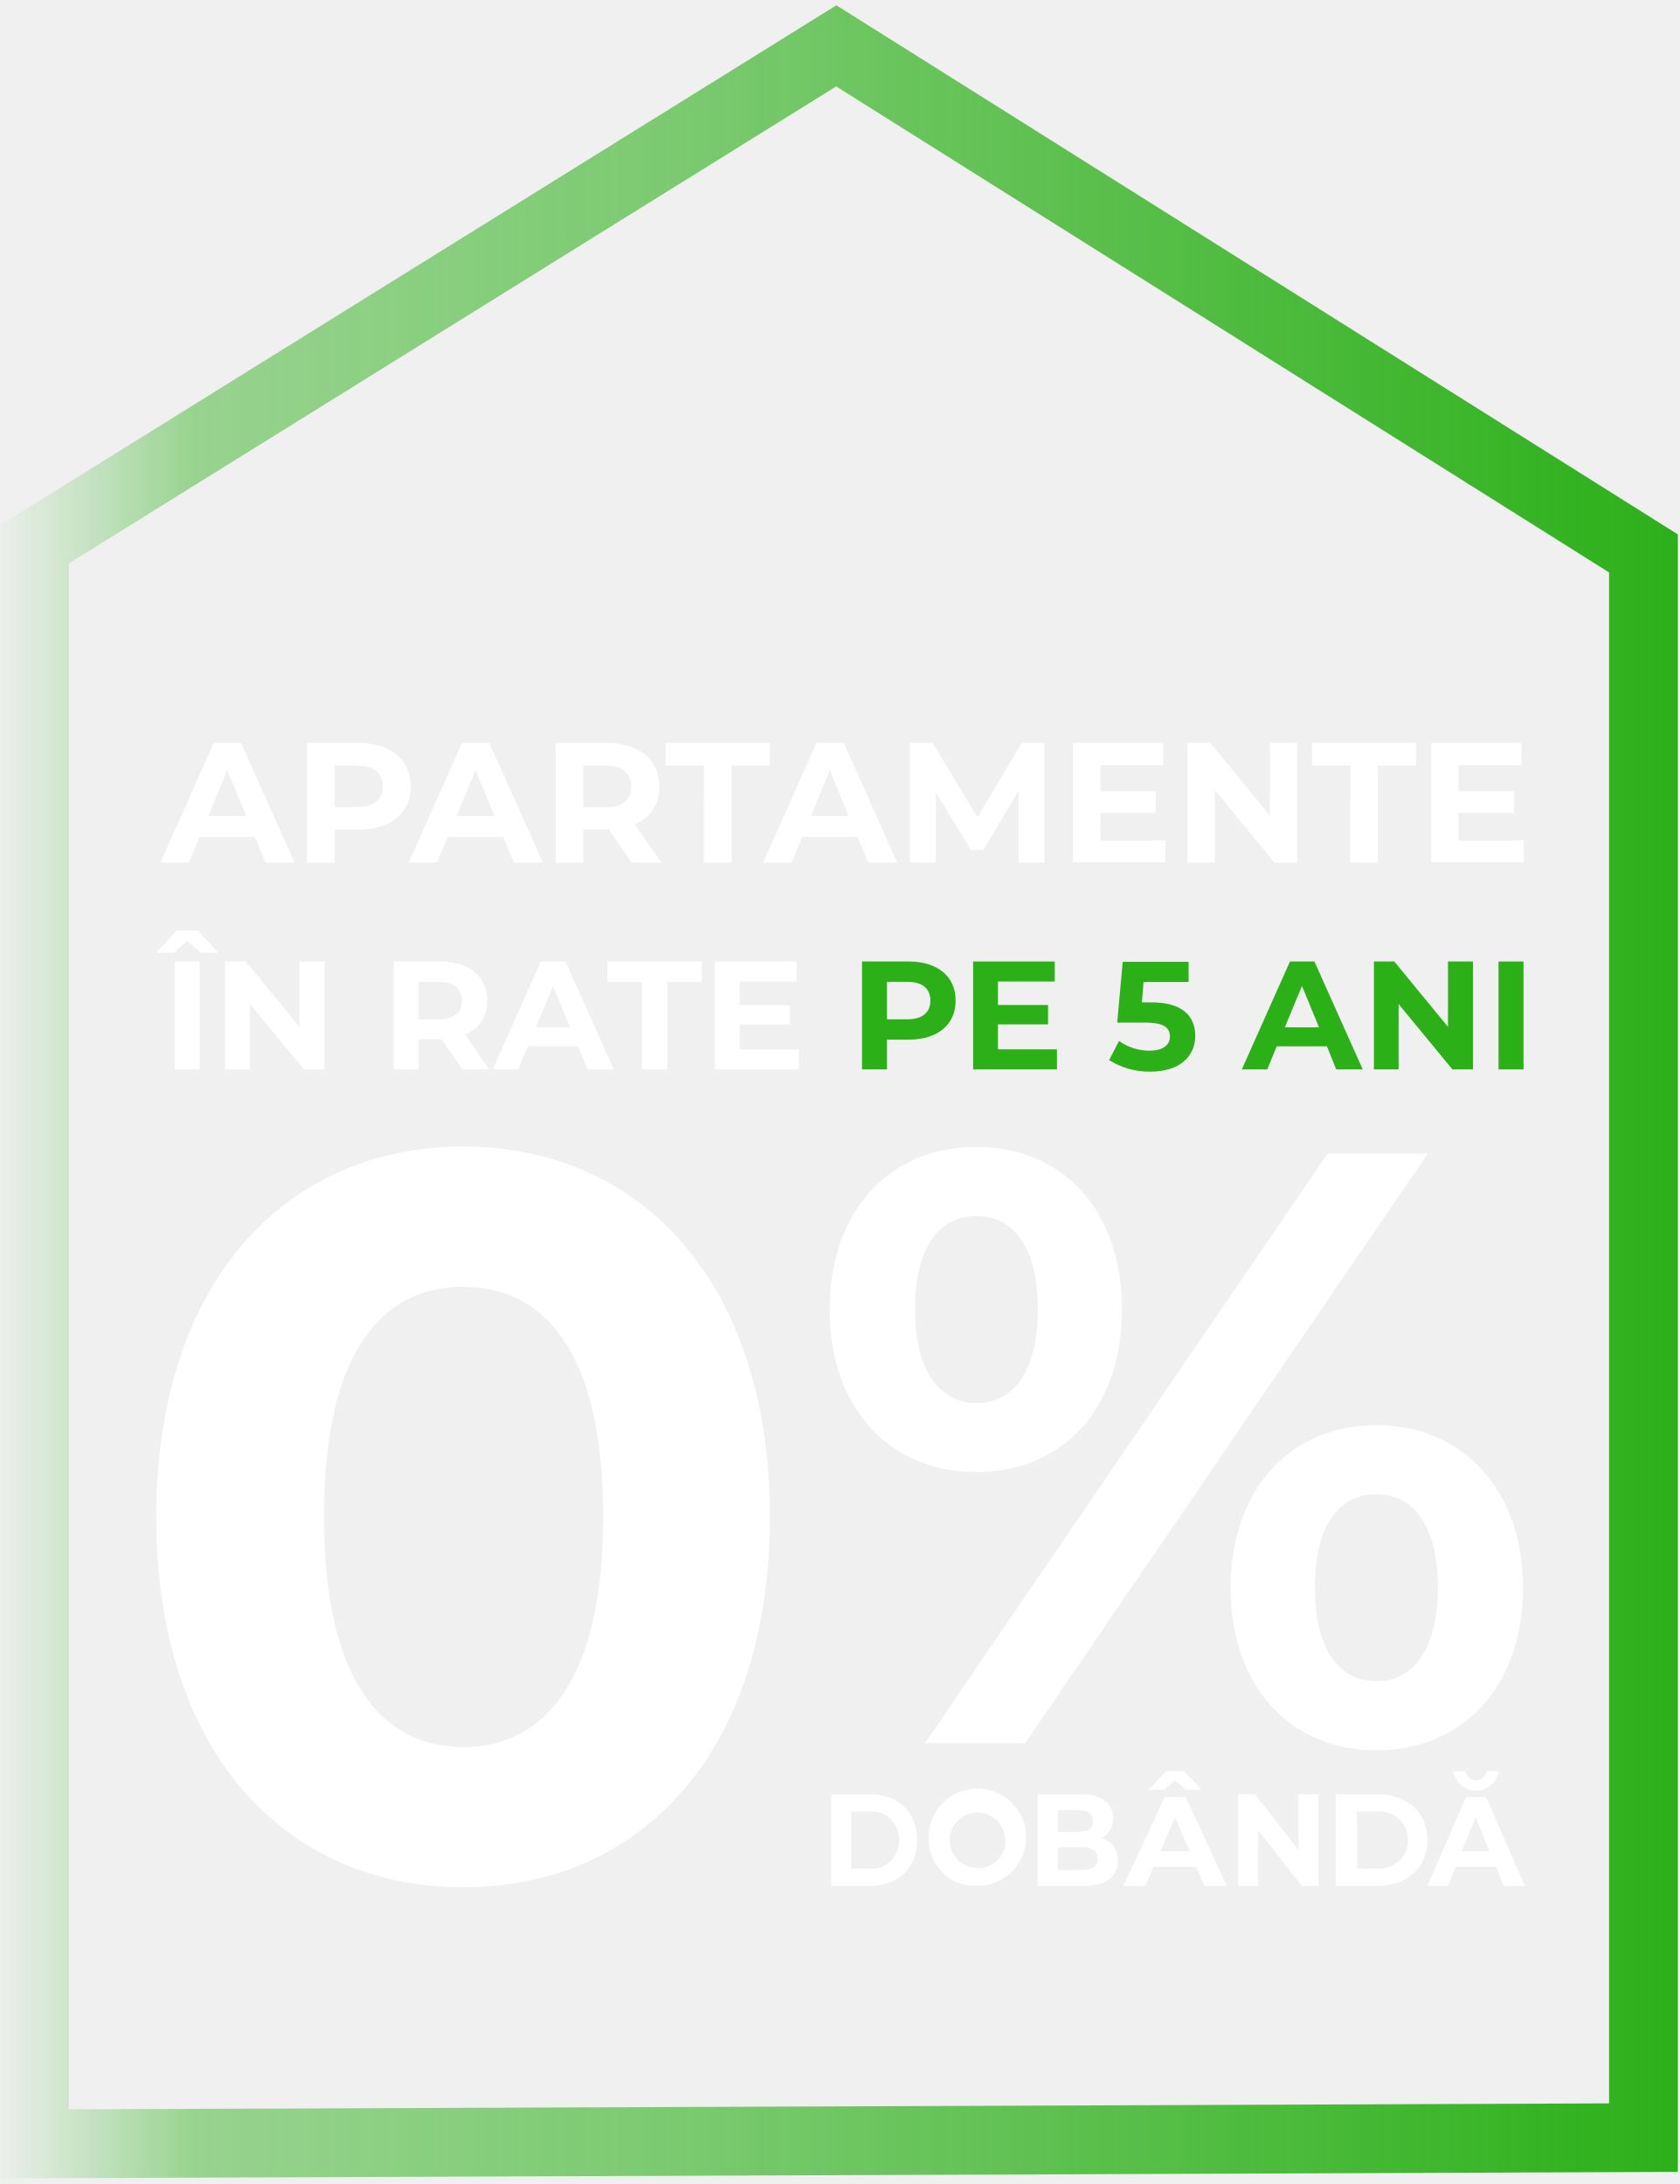
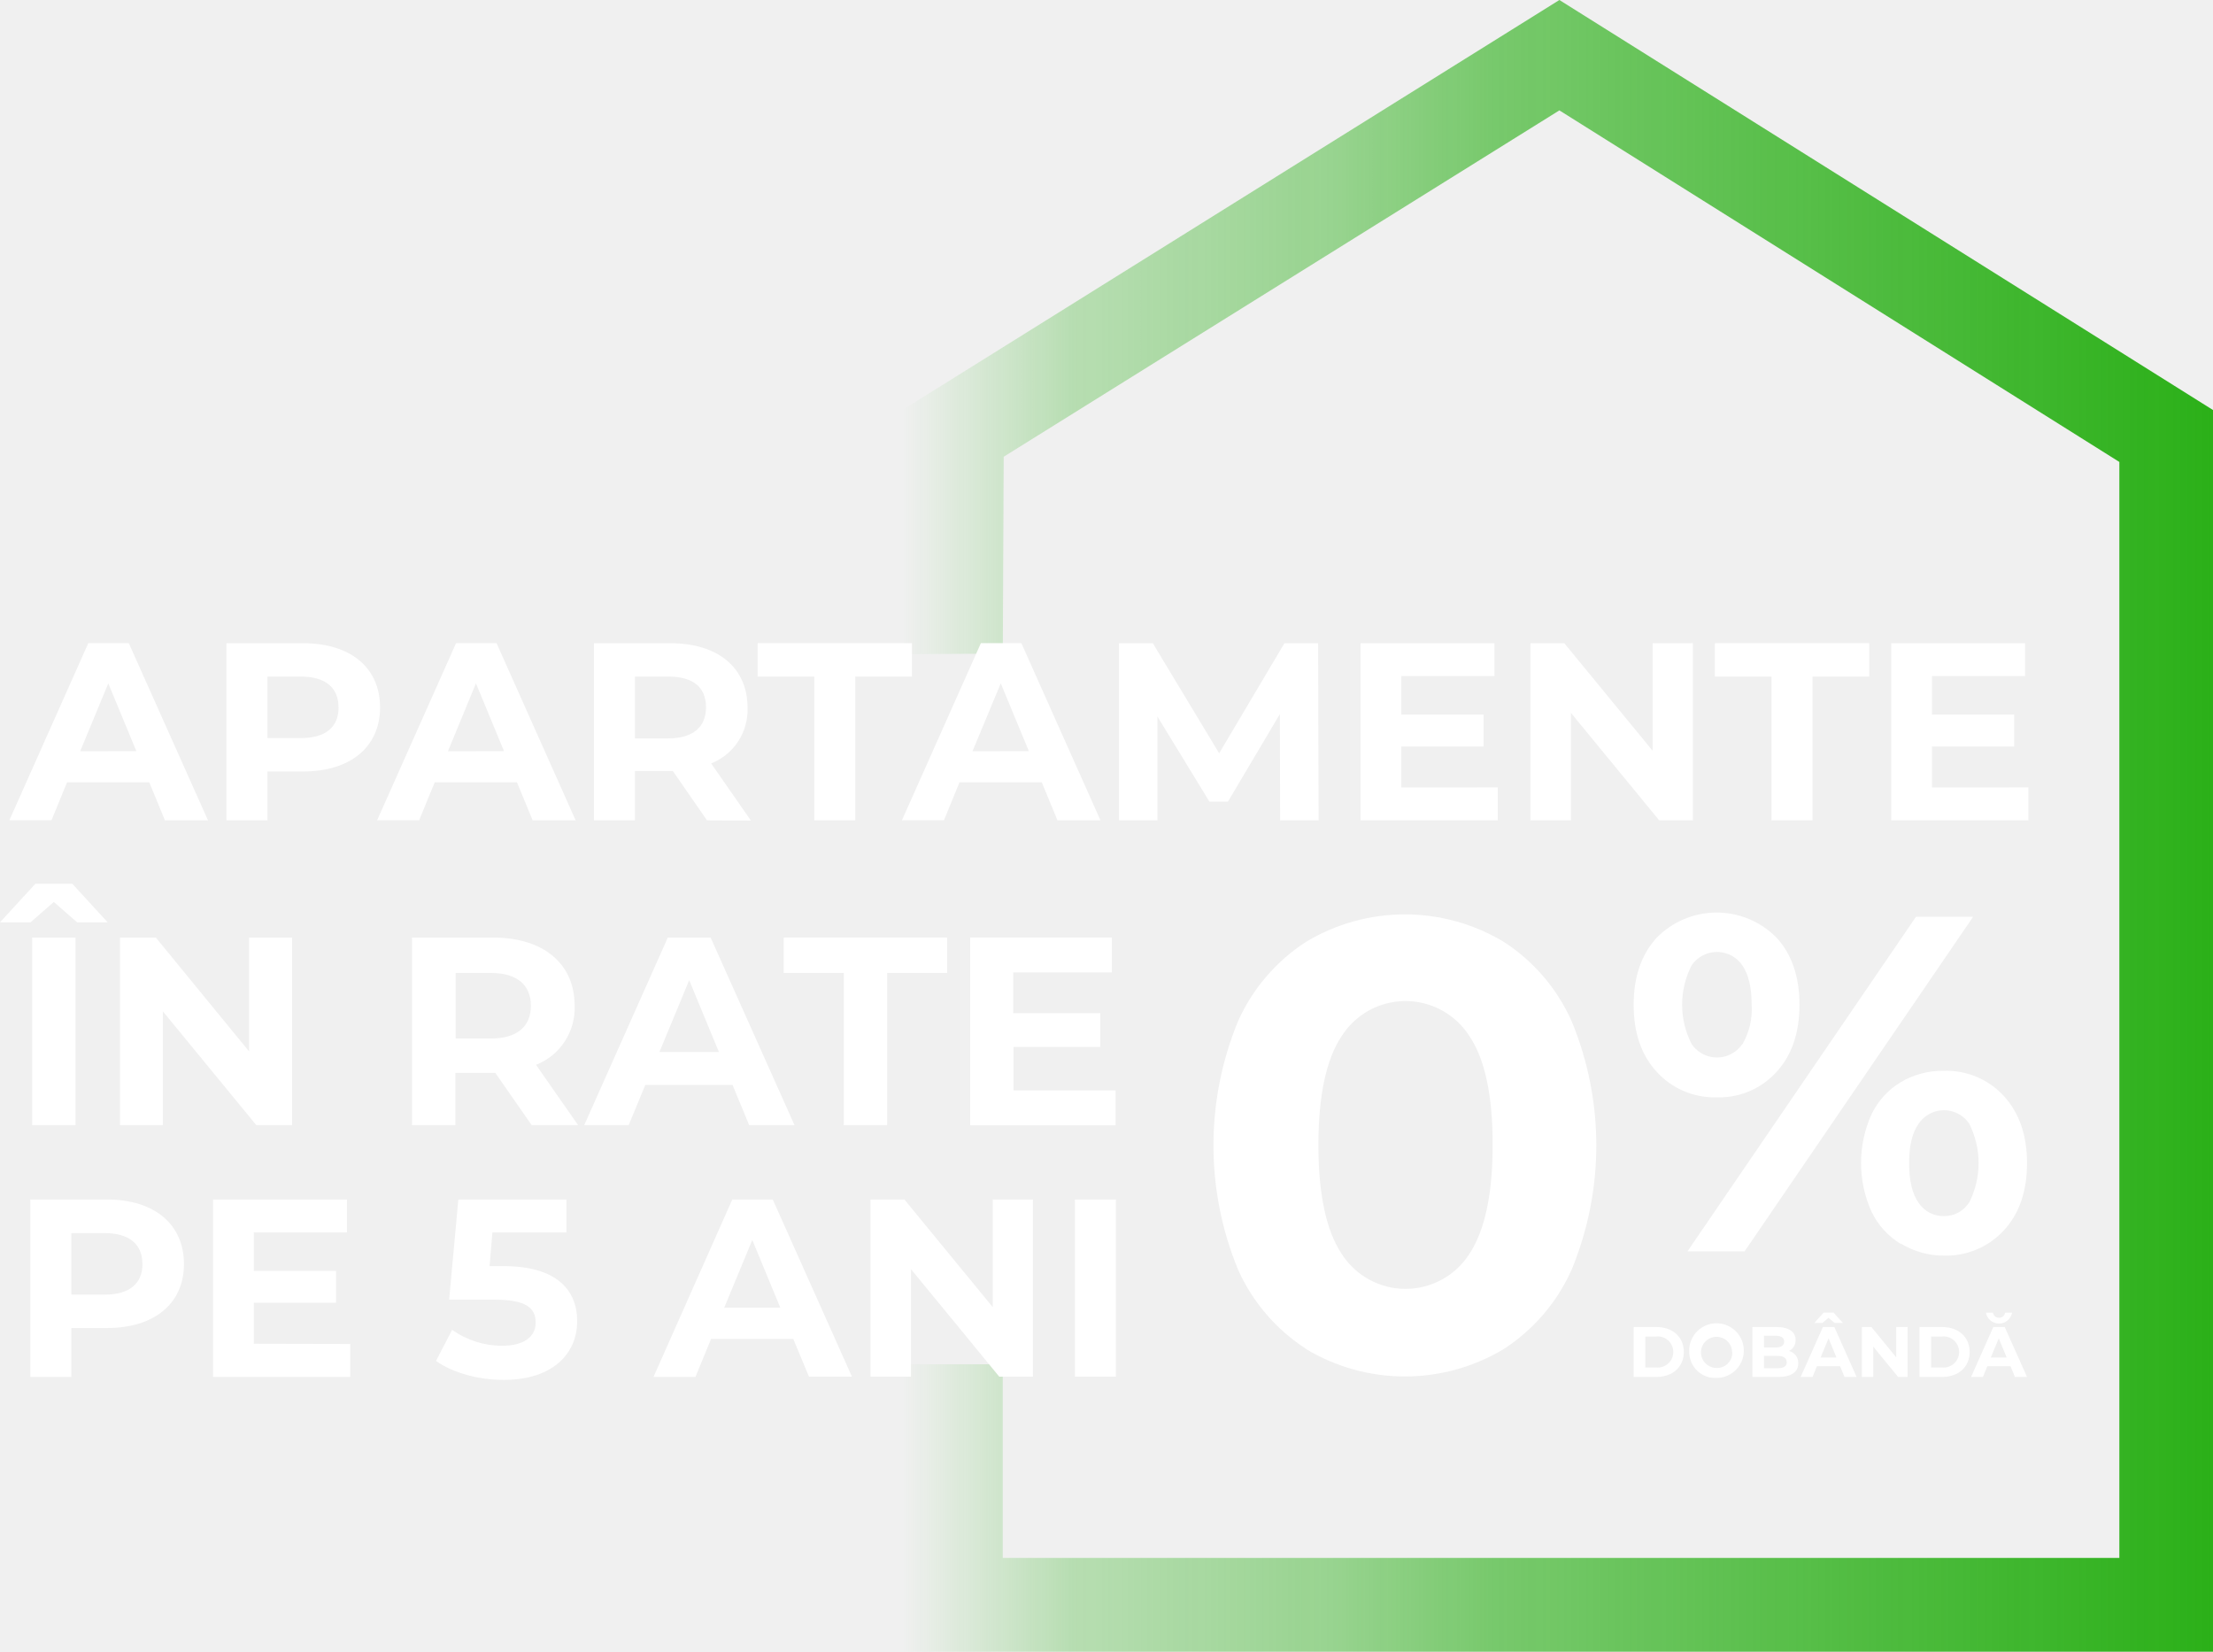
- <svg xmlns="http://www.w3.org/2000/svg" width="293" height="381" viewBox="0 0 293 381" fill="none">
-   <path d="M145 313H151.77C156.646 313 160 316.147 160 320.992C160 325.837 156.646 329 151.77 329H145V313ZM151.599 325.953C152.256 326.045 152.924 325.985 153.558 325.778C154.191 325.571 154.776 325.221 155.274 324.752C155.772 324.284 156.17 323.707 156.444 323.059C156.717 322.412 156.858 321.71 156.858 321C156.858 320.29 156.717 319.588 156.444 318.941C156.17 318.293 155.772 317.716 155.274 317.248C154.776 316.779 154.191 316.429 153.558 316.222C152.924 316.015 152.256 315.955 151.599 316.047H148.494V325.953H151.599Z" fill="white" />
-   <path d="M162.01 320.914C161.926 319.219 162.353 317.537 163.234 316.086C164.116 314.635 165.412 313.481 166.956 312.774C168.5 312.066 170.22 311.837 171.896 312.115C173.572 312.394 175.125 313.168 176.356 314.338C177.587 315.507 178.44 317.019 178.803 318.677C179.167 320.335 179.025 322.064 178.395 323.641C177.766 325.218 176.679 326.57 175.273 327.523C173.868 328.476 172.209 328.987 170.51 328.989C169.415 329.046 168.318 328.879 167.289 328.499C166.26 328.119 165.319 327.533 164.524 326.778C163.728 326.022 163.095 325.113 162.663 324.105C162.231 323.097 162.009 322.011 162.01 320.914ZM175.358 320.914C175.333 319.962 175.027 319.038 174.479 318.259C173.931 317.479 173.166 316.879 172.278 316.532C171.39 316.185 170.42 316.107 169.488 316.308C168.556 316.509 167.704 316.981 167.039 317.663C166.374 318.346 165.925 319.209 165.748 320.145C165.572 321.081 165.675 322.048 166.045 322.926C166.416 323.804 167.037 324.553 167.831 325.08C168.625 325.607 169.557 325.888 170.51 325.888C171.167 325.912 171.82 325.798 172.43 325.556C173.04 325.313 173.593 324.946 174.054 324.478C174.514 324.01 174.872 323.452 175.105 322.838C175.338 322.225 175.441 321.57 175.407 320.914H175.358Z" fill="white" />
-   <path d="M194.998 324.621C194.998 327.385 192.908 329 188.918 329H181V313H188.427C192.243 313 194.191 314.665 194.191 317.162C194.207 317.89 194.025 318.608 193.666 319.23C193.307 319.853 192.785 320.354 192.164 320.675C192.993 320.895 193.726 321.406 194.242 322.124C194.757 322.841 195.024 323.722 194.998 324.621ZM184.547 315.797V319.56H188.047C189.757 319.56 190.691 318.911 190.691 317.662C190.691 316.413 189.757 315.797 188.047 315.797H184.547ZM191.451 324.238C191.451 322.89 190.485 322.257 188.648 322.257H184.547V326.203H188.664C190.533 326.203 191.499 325.604 191.499 324.238H191.451Z" fill="white" />
-   <path d="M208.685 325.675H201.231L199.811 329H196L203.153 313.487H206.83L214 329H210.106L208.685 325.675ZM203.003 312.228H200.379L203.404 309H206.579L209.604 312.228H206.93L204.941 310.614L203.003 312.228ZM207.515 322.947L204.975 317.006L202.418 322.947H207.515Z" fill="white" />
-   <path d="M230 313V329H227.092L219.48 319.277V329H216V313H218.924L226.504 322.707V313H230Z" fill="white" />
-   <path d="M233 313H240.222C245.439 313 249 316.147 249 320.992C249 325.837 245.439 329 240.222 329H233V313ZM240.039 325.953C240.74 326.045 241.452 325.985 242.128 325.778C242.804 325.571 243.428 325.221 243.959 324.752C244.49 324.284 244.915 323.707 245.206 323.059C245.498 322.412 245.648 321.71 245.648 321C245.648 320.29 245.498 319.588 245.206 318.941C244.915 318.293 244.49 317.716 243.959 317.248C243.428 316.779 242.804 316.429 242.128 316.222C241.452 316.015 240.74 315.955 240.039 316.047H236.727V325.953H240.039Z" fill="white" />
-   <path d="M260.98 325.669H253.941L252.599 329H249L255.756 313.462H259.228L266 329H262.322L260.98 325.669ZM253.499 309H255.63C255.71 309.446 255.94 309.849 256.281 310.139C256.621 310.429 257.049 310.587 257.492 310.587C257.935 310.587 258.363 310.429 258.704 310.139C259.044 309.849 259.274 309.446 259.355 309H261.47C261.294 309.951 260.799 310.809 260.072 311.426C259.344 312.043 258.429 312.381 257.484 312.381C256.539 312.381 255.624 312.043 254.897 311.426C254.169 310.809 253.675 309.951 253.499 309ZM259.812 322.937L257.413 316.987L254.998 322.937H259.812Z" fill="white" />
-   <path d="M6 144.927V94.961L145.884 8L286.692 96.546V372.91L6 374V144.927Z" stroke="url(#paint0_linear_806_111)" stroke-width="12" stroke-miterlimit="10" />
-   <path d="M44.466 146.008H34.788L32.938 150.48H27.985L37.283 129.615H42.059L51.383 150.48H46.316L44.466 146.008ZM42.946 142.347L39.64 134.366L36.333 142.347H42.946Z" fill="white" />
-   <path d="M71.652 137.191C71.652 141.84 68.168 144.728 62.594 144.728H58.389V150.48H53.562V129.615H62.594C68.168 129.615 71.652 132.567 71.652 137.191ZM66.762 137.191C66.762 134.898 65.267 133.555 62.328 133.555H58.389V140.801H62.328C65.267 140.801 66.762 139.458 66.762 137.191Z" fill="white" />
-   <path d="M87.779 146.008H78.088L76.238 150.48H71.297L80.596 129.615H85.359L94.696 150.48H89.628L87.779 146.008ZM86.259 142.347L82.952 134.366L79.646 142.347H86.259Z" fill="white" />
-   <path d="M110.214 150.48L106.186 144.678H101.752V150.48H96.913V129.615H105.945C111.519 129.615 115.016 132.516 115.016 137.216C115.072 138.624 114.688 140.014 113.919 141.195C113.15 142.375 112.032 143.287 110.721 143.803L115.396 150.505L110.214 150.48ZM105.679 133.555H101.752V140.826H105.679C108.631 140.826 110.126 139.458 110.126 137.191C110.126 134.923 108.58 133.555 105.628 133.555H105.679Z" fill="white" />
-   <path d="M122.794 133.555H116.118V129.615H134.284V133.555H127.608V150.48H122.781L122.794 133.555Z" fill="white" />
-   <path d="M149.587 146.008H139.909L138.085 150.48H133.131L142.43 129.615H147.206L156.529 150.48H151.462L149.587 146.008ZM148.067 142.347L144.761 134.366L141.454 142.347H148.067Z" fill="white" />
-   <path d="M177.673 150.48V137.963L171.541 148.275H169.362L163.256 138.229V150.48H158.721V129.615H162.711L170.528 142.587L178.217 129.615H182.183V150.48H177.673Z" fill="white" />
-   <path d="M203.301 146.616V150.416H187.149V129.615H202.908V133.491H191.95V138.027H201.628V141.827H191.95V146.666L203.301 146.616Z" fill="white" />
-   <path d="M226.281 129.615V150.48H222.315L211.915 137.811V150.48H207.152V129.615H211.142L221.517 142.283V129.615H226.281Z" fill="white" />
-   <path d="M235.554 133.555H228.878V129.615H247.031V133.555H240.355V150.48H235.529L235.554 133.555Z" fill="white" />
-   <path d="M265.806 146.616V150.416H249.654V129.615H265.413V133.491H254.442V138.027H264.133V141.827H254.442V146.666L265.806 146.616Z" fill="white" />
-   <path d="M38.081 166.201H35.003L32.672 164.149L30.328 166.201H27.263L30.81 162.324H34.522L38.081 166.201ZM30.48 167.734H34.838V186.559H30.493L30.48 167.734Z" fill="white" />
-   <path d="M56.59 167.734V186.559H53.005L43.617 175.157V186.559H39.272V167.734H42.883L52.245 179.135V167.734H56.59Z" fill="white" />
-   <path d="M80.659 186.559L77.023 181.314H73.02V186.559H68.662V167.734H76.808C81.876 167.734 84.992 170.343 84.992 174.562C85.043 175.832 84.697 177.087 84.002 178.152C83.308 179.216 82.299 180.038 81.115 180.503L85.334 186.559H80.659ZM76.567 171.281H73.02V177.843H76.567C79.228 177.843 80.571 176.576 80.571 174.562C80.571 172.548 79.228 171.281 76.567 171.281Z" fill="white" />
-   <path d="M100.827 182.53H92.086L90.414 186.559H85.955L94.341 167.734H98.648L107.073 186.559H102.499L100.827 182.53ZM99.459 179.224L96.469 172.003L93.48 179.224H99.459Z" fill="white" />
-   <path d="M111.988 171.281H105.958V167.734H122.426V171.281H116.396V186.559H111.988V171.281Z" fill="white" />
-   <path d="M139.351 183.062V186.559H124.707V167.734H138.946V171.23H129.039V175.322H137.793V178.704H129.039V183.062H139.351Z" fill="white" />
-   <path d="M166.702 174.562C166.702 178.755 163.56 181.365 158.531 181.365H154.73V186.559H150.373V167.734H158.531C163.56 167.734 166.702 170.343 166.702 174.562ZM162.293 174.562C162.293 172.484 160.951 171.281 158.278 171.281H154.73V177.818H158.278C160.951 177.818 162.293 176.601 162.293 174.562Z" fill="#2BB018" />
-   <path d="M184.374 183.062V186.559H169.755V167.734H183.994V171.23H174.087V175.322H182.829V178.704H174.087V183.062H184.374Z" fill="#2BB018" />
-   <path d="M208.507 180.706C208.507 184.038 206.049 186.951 200.678 186.951C198.135 186.991 195.636 186.291 193.483 184.937L195.205 181.593C196.767 182.711 198.643 183.305 200.564 183.29C202.743 183.29 204.086 182.378 204.086 180.845C204.086 179.312 203.123 178.388 199.703 178.388H194.889L195.852 167.797H207.342V171.293H199.487L199.196 174.866H200.729C206.29 174.803 208.507 177.311 208.507 180.706Z" fill="#2BB018" />
-   <path d="M231.474 182.53H222.721L221.061 186.559H216.627L225.026 167.734H229.296L237.72 186.559H233.096L231.474 182.53ZM230.094 179.224L227.117 172.003L224.127 179.224H230.094Z" fill="#2BB018" />
-   <path d="M256.95 167.734V186.559H253.365L243.978 175.157V186.559H239.671V167.734H243.231L252.593 179.135V167.734H256.95Z" fill="#2BB018" />
-   <path d="M261.41 167.734H265.767V186.559H261.41V167.734Z" fill="#2BB018" />
-   <path d="M27.263 264.62C27.263 223.411 50.066 200.012 80.786 200.012C111.506 200.012 134.297 223.385 134.297 264.62C134.297 305.855 111.646 329.228 80.786 329.228C49.926 329.228 27.263 305.83 27.263 264.62ZM105.223 264.62C105.223 236.256 95.228 224.487 80.786 224.487C66.344 224.487 56.514 236.256 56.514 264.62C56.514 292.984 66.509 304.766 80.786 304.766C95.063 304.766 105.223 292.984 105.223 264.62Z" fill="white" />
-   <path d="M144.723 228.44C144.723 211.097 155.313 200.076 170.3 200.076C185.286 200.076 195.712 210.958 195.712 228.44C195.712 245.922 185.286 256.804 170.3 256.804C155.313 256.804 144.723 245.783 144.723 228.44ZM181.03 228.44C181.03 217.418 176.76 212.136 170.3 212.136C163.839 212.136 159.62 217.571 159.62 228.44C159.62 239.309 164.029 244.757 170.35 244.757C176.672 244.757 181.03 239.461 181.03 228.44ZM231.576 201.254H249.058L178.813 304.12H161.331L231.576 201.254ZM214.677 276.985C214.677 259.642 225.254 248.62 240.102 248.62C254.949 248.62 265.666 259.642 265.666 276.985C265.666 294.327 255.088 305.349 240.102 305.349C225.115 305.349 214.677 294.277 214.677 276.985ZM250.832 276.985C250.832 266.115 246.562 260.681 240.102 260.681C233.641 260.681 229.372 265.963 229.372 276.985C229.372 288.006 233.78 293.301 240.102 293.301C246.423 293.301 250.832 287.816 250.832 276.985Z" fill="white" />
+ <svg xmlns="http://www.w3.org/2000/svg" width="536" height="400" viewBox="0 0 536 400" fill="none">
+   <g clip-path="url(#clip0_3_51)">
+     <path d="M242.879 158.302L243.093 110.616L377.691 26.73L513.32 111.874V377.283H242.867V330.39H218.564V400H536V99.296L377.691 0L218.564 99.296V158.415L242.879 158.302Z" fill="url(#paint0_linear_3_51)" />
+     <path d="M401.277 259.585C397.503 255.484 395.679 250.075 395.679 243.321C395.679 236.566 397.541 231.157 401.277 227.069C405.059 223.227 410.211 221.043 415.603 220.996C420.994 220.949 426.184 223.042 430.033 226.818L430.284 227.069C433.957 231.044 435.844 236.528 435.844 243.321C435.844 250.113 433.983 255.572 430.284 259.585C428.463 261.601 426.224 263.197 423.724 264.261C421.224 265.325 418.522 265.833 415.806 265.748C413.084 265.823 410.377 265.312 407.87 264.248C405.363 263.185 403.115 261.594 401.277 259.585V259.585ZM421.982 252.969C423.68 250.067 424.472 246.726 424.259 243.371C424.259 239.128 423.5 235.925 421.982 233.761C420.869 232.138 419.157 231.024 417.223 230.663C415.289 230.302 413.29 230.724 411.667 231.836C410.908 232.353 410.251 233.005 409.73 233.761C408.21 236.714 407.418 239.987 407.418 243.308C407.418 246.629 408.21 249.902 409.73 252.855C410.835 254.48 412.539 255.599 414.469 255.967C416.398 256.335 418.395 255.921 420.02 254.818C420.796 254.299 421.463 253.632 421.982 252.855V252.969ZM464.06 222.025H477.897L422.548 303.044H408.711L464.06 222.025ZM460.412 301.27C457.328 299.41 454.854 296.691 453.292 293.447C451.619 289.738 450.753 285.716 450.753 281.648C450.753 277.579 451.619 273.558 453.292 269.849C454.851 266.609 457.326 263.897 460.412 262.05C463.553 260.202 467.145 259.257 470.789 259.321C473.513 259.228 476.224 259.727 478.737 260.782C481.249 261.838 483.503 263.425 485.344 265.434C489.092 269.526 490.962 274.948 490.954 281.698C490.954 288.465 489.08 293.95 485.344 297.962C483.496 299.967 481.239 301.55 478.726 302.605C476.212 303.66 473.501 304.161 470.777 304.075C467.117 304.075 463.527 303.07 460.399 301.17L460.412 301.27ZM476.953 291.208C478.448 288.247 479.227 284.977 479.227 281.66C479.227 278.344 478.448 275.074 476.953 272.113C476.409 271.308 475.71 270.618 474.898 270.084C474.086 269.549 473.177 269.18 472.222 268.998C471.267 268.816 470.286 268.824 469.334 269.021C468.382 269.219 467.479 269.603 466.676 270.151C465.905 270.677 465.239 271.342 464.714 272.113C463.162 274.26 462.391 277.463 462.399 281.723C462.407 285.983 463.179 289.178 464.714 291.308C465.387 292.322 466.307 293.147 467.388 293.706C468.468 294.265 469.674 294.539 470.89 294.503C472.121 294.515 473.333 294.206 474.408 293.606C475.482 293.006 476.381 292.136 477.016 291.082L476.953 291.208Z" fill="white" />
+     <path d="M316.38 326.692C309.119 322.017 303.376 315.33 299.851 307.447C291.925 288.192 291.925 266.588 299.851 247.333C303.36 239.462 309.08 232.781 316.317 228.101C323.548 223.743 331.831 221.441 340.274 221.441C348.717 221.441 357 223.743 364.231 228.101C371.463 232.778 377.177 239.461 380.672 247.333C388.622 266.583 388.622 288.197 380.672 307.447C377.173 315.32 371.461 322.006 364.231 326.692C356.998 331.044 348.715 333.343 340.274 333.343C331.832 333.343 323.55 331.044 316.317 326.692H316.38ZM355.891 303.66C359.64 298.025 361.518 289.22 361.526 277.245C361.535 265.27 359.656 256.491 355.891 250.906C353.275 246.807 349.138 243.914 344.391 242.862C339.643 241.81 334.672 242.685 330.569 245.296C328.318 246.741 326.404 248.655 324.959 250.906C321.21 256.541 319.332 265.321 319.323 277.245C319.315 289.17 321.193 297.975 324.959 303.66C326.618 306.257 328.905 308.395 331.608 309.875C334.31 311.356 337.343 312.132 340.425 312.132C343.507 312.132 346.539 311.356 349.242 309.875C351.945 308.395 354.232 306.257 355.891 303.66Z" fill="white" />
+     <path d="M395.679 321.371H401.163C405.113 321.371 407.83 323.748 407.83 327.409C407.83 331.069 405.113 333.459 401.163 333.459H395.679V321.371ZM401.025 331.157C401.557 331.226 402.098 331.181 402.611 331.025C403.125 330.868 403.599 330.604 404.002 330.25C404.405 329.896 404.728 329.46 404.949 328.971C405.171 328.482 405.285 327.952 405.285 327.415C405.285 326.879 405.171 326.348 404.949 325.859C404.728 325.37 404.405 324.934 404.002 324.58C403.599 324.226 403.125 323.962 402.611 323.805C402.098 323.649 401.557 323.604 401.025 323.673H398.509V331.157H401.025Z" fill="white" />
+     <path d="M409.139 327.409C409.073 326.088 409.405 324.778 410.091 323.648C410.778 322.518 411.787 321.619 412.988 321.068C414.19 320.517 415.53 320.338 416.834 320.555C418.138 320.772 419.348 321.375 420.306 322.286C421.264 323.197 421.928 324.374 422.211 325.666C422.494 326.957 422.383 328.304 421.893 329.532C421.404 330.76 420.557 331.814 419.463 332.556C418.369 333.299 417.078 333.696 415.755 333.698C414.902 333.743 414.049 333.613 413.248 333.317C412.447 333.02 411.714 332.564 411.095 331.976C410.476 331.387 409.983 330.679 409.647 329.894C409.31 329.108 409.138 328.263 409.139 327.409V327.409ZM419.529 327.409C419.509 326.667 419.271 325.948 418.845 325.34C418.418 324.733 417.822 324.265 417.131 323.995C416.44 323.725 415.685 323.664 414.959 323.821C414.234 323.978 413.571 324.345 413.053 324.876C412.536 325.408 412.186 326.08 412.048 326.809C411.911 327.539 411.991 328.292 412.279 328.976C412.568 329.659 413.051 330.243 413.67 330.653C414.288 331.064 415.013 331.283 415.755 331.283C416.266 331.301 416.775 331.213 417.25 331.024C417.725 330.835 418.155 330.549 418.513 330.184C418.872 329.82 419.151 329.385 419.332 328.907C419.513 328.43 419.593 327.919 419.567 327.409H419.529Z" fill="white" />
+     <path d="M435.555 330.151C435.555 332.239 433.895 333.459 430.725 333.459H424.435V321.371H430.335C433.366 321.371 434.913 322.629 434.913 324.516C434.927 325.066 434.782 325.608 434.497 326.078C434.211 326.549 433.797 326.927 433.303 327.17C433.962 327.336 434.545 327.722 434.954 328.264C435.364 328.806 435.576 329.472 435.555 330.151V330.151ZM427.253 323.484V326.327H430.033C431.391 326.327 432.133 325.836 432.133 324.893C432.133 323.95 431.391 323.484 430.033 323.484H427.253ZM432.737 329.862C432.737 328.843 431.97 328.365 430.511 328.365H427.253V331.346H430.523C432.008 331.346 432.775 330.893 432.775 329.862H432.737Z" fill="white" />
+     <path d="M445.681 330.868H440.071L439.002 333.459H436.134L441.518 321.371H444.285L449.681 333.459H446.751L445.681 330.868ZM441.404 320.39H439.429L441.706 317.874H444.096L446.373 320.39H444.36L442.864 319.132L441.404 320.39ZM444.801 328.742L442.889 324.113L440.964 328.742H444.801Z" fill="white" />
+     <path d="M462.034 321.371V333.459H459.732L453.707 326.113V333.459H450.952V321.371H453.267L459.267 328.704V321.371H462.034Z" fill="white" />
+     <path d="M464.902 321.371H470.387C474.349 321.371 477.054 323.748 477.054 327.409C477.054 331.069 474.349 333.459 470.387 333.459H464.902V321.371ZM470.248 331.157C470.781 331.226 471.321 331.181 471.835 331.025C472.348 330.868 472.822 330.604 473.225 330.25C473.628 329.896 473.951 329.46 474.173 328.971C474.394 328.482 474.508 327.952 474.508 327.415C474.508 326.879 474.394 326.348 474.173 325.859C473.951 325.37 473.628 324.934 473.225 324.58C472.822 324.226 472.348 323.962 471.835 323.805C471.321 323.649 470.781 323.604 470.248 323.673H467.733V331.157H470.248Z" fill="white" />
+     <path d="M486.954 330.868H481.343L480.274 333.459H477.406L482.79 321.371H485.557L490.954 333.459H488.023L486.954 330.868ZM480.991 317.899H482.689C482.753 318.246 482.937 318.56 483.208 318.785C483.479 319.011 483.821 319.134 484.174 319.134C484.526 319.134 484.868 319.011 485.139 318.785C485.41 318.56 485.594 318.246 485.658 317.899H487.344C487.203 318.639 486.809 319.307 486.229 319.787C485.65 320.267 484.92 320.53 484.167 320.53C483.414 320.53 482.685 320.267 482.105 319.787C481.525 319.307 481.131 318.639 480.991 317.899V317.899ZM486.023 328.742L484.111 324.113L482.186 328.742H486.023Z" fill="white" />
+     <path d="M44.556 306.113C44.556 315.673 37.385 321.61 25.926 321.61H17.284V333.447H7.346V290.491H25.926C37.385 290.491 44.556 296.491 44.556 306.113ZM34.492 306.113C34.492 301.396 31.423 298.629 25.36 298.629H17.284V313.522H25.372C31.435 313.522 34.505 310.767 34.505 306.113H34.492Z" fill="white" />
+     <path d="M84.822 325.472V333.447H51.6V290.491H84.029V298.465H61.475V307.774H81.388V315.497H61.475V325.421L84.822 325.472Z" fill="white" />
+     <path d="M139.793 319.962C139.793 327.509 134.22 334.176 121.955 334.176C116.018 334.176 109.766 332.528 105.602 329.585L109.515 322.038C113.071 324.583 117.343 325.936 121.716 325.899C126.748 325.899 129.742 323.811 129.742 320.314C129.742 316.818 127.541 314.742 119.754 314.742H108.785L111.011 290.491H137.189V298.465H119.263L118.584 306.616H122.081C134.774 306.667 139.793 312.365 139.793 319.962Z" fill="white" />
+     <path d="M192.135 324.252H172.222L168.448 333.447H158.284L177.367 290.491H187.166L206.349 333.396H195.934L192.135 324.252ZM189.003 316.704L182.21 300.277L175.404 316.704H189.003Z" fill="white" />
+     <path d="M250.175 290.491V333.396H242.024L220.639 307.346V333.396H210.84V290.491H219.054L240.439 316.541V290.491H250.175Z" fill="white" />
+     <path d="M260.352 290.491H270.277V333.396H260.352V290.491Z" fill="white" />
+     <path d="M26.077 223.358H18.68L13.032 218.428L7.397 223.358H0L8.566 214.025H17.51L26.077 223.358ZM7.787 227.057H18.29V272.478H7.787V227.057Z" fill="white" />
+     <path d="M70.758 227.057V272.478H62.078L39.436 244.906V272.478H29.058V227.057H37.75L60.33 254.629V227.057H70.758Z" fill="white" />
+     <path d="M128.773 272.478L119.968 259.824H110.307V272.478H99.791V227.057H119.452C131.578 227.057 139.176 233.346 139.176 243.535C139.301 246.599 138.468 249.627 136.793 252.197C135.118 254.766 132.684 256.751 129.83 257.874L140.019 272.478H128.773ZM118.911 235.623H110.357V251.497H118.911C125.339 251.497 128.585 248.503 128.585 243.572C128.585 238.642 125.339 235.623 118.911 235.623Z" fill="white" />
+     <path d="M177.43 262.742H156.297L152.271 272.478H141.503L161.743 227.057H172.121L192.437 272.478H181.455L177.43 262.742ZM174.121 254.767L166.926 237.371L159.718 254.767H174.121Z" fill="white" />
+     <path d="M204.362 235.623H189.82V227.057H229.394V235.623H214.865V272.478H204.362V235.623Z" fill="white" />
+     <path d="M270.201 264.075V272.516H234.98V227.057H269.296V235.497H245.395V245.358H266.49V253.535H245.483V264.075H270.201Z" fill="white" />
+     <path d="M36.153 189.459H16.24L12.466 198.654H2.264L21.385 155.761H31.196L50.38 198.667H39.952L36.153 189.459ZM33.033 181.912L26.228 165.497L19.422 181.925L33.033 181.912Z" fill="white" />
+     <path d="M92.055 171.321C92.055 180.88 84.885 186.83 73.425 186.83H64.783V198.667H54.845V155.774H73.425C84.885 155.761 92.055 161.698 92.055 171.321ZM81.991 171.321C81.991 166.604 78.922 163.849 72.859 163.849H64.783V178.742H72.871C78.934 178.742 82.004 176.025 82.004 171.321H81.991Z" fill="white" />
+     <path d="M125.213 189.459H105.288L101.514 198.654H91.338L110.458 155.761H120.27L139.428 198.667H129.012L125.213 189.459ZM122.081 181.912L115.276 165.484L108.496 181.925L122.081 181.912Z" fill="white" />
+     <path d="M171.241 198.667L162.964 186.717H153.781V198.667H143.856V155.774H162.423C173.882 155.774 181.053 161.711 181.053 171.333C181.174 174.226 180.391 177.085 178.813 179.513C177.235 181.941 174.94 183.817 172.247 184.88L181.87 198.717L171.241 198.667ZM161.92 163.862H153.781V178.818H161.869C167.932 178.818 171.002 176 171.002 171.27C171.002 166.541 167.983 163.849 161.92 163.849V163.862Z" fill="white" />
+     <path d="M197.217 163.849H183.493V155.761H220.878V163.849H207.154V198.667H197.217V163.849Z" fill="white" />
+     <path d="M252.326 189.459H232.401L228.627 198.654H218.451L237.571 155.761H247.383L266.541 198.667H256.125L252.326 189.459ZM249.194 181.912L242.389 165.484L235.546 181.925L249.194 181.912Z" fill="white" />
+     <path d="M310.052 198.667L309.989 172.931L297.41 194.138H292.932L280.328 173.509V198.667H271.019V155.774H279.221L295.284 182.428L311.096 155.774H319.248L319.374 198.667H310.052Z" fill="white" />
+     <path d="M362.759 190.692V198.667H329.537V155.774H361.967V163.736H339.412V173.057H359.325V180.78H339.412V190.704L362.759 190.692Z" fill="white" />
+     <path d="M410.019 155.761V198.667H401.868L380.483 172.629V198.667H370.684V155.774H378.886L400.27 181.811V155.774L410.019 155.761Z" fill="white" />
+     <path d="M429.077 163.849H415.353V155.761H452.726V163.849H439.002V198.667H429.077V163.849Z" fill="white" />
+     <path d="M491.281 190.692V198.667H458.059V155.774H490.488V163.736H467.934V173.057H487.847V180.78H467.934V190.704L491.281 190.692Z" fill="white" />
+   </g>
  <defs>
-     <linearGradient id="paint0_linear_806_111" x1="-1.586" y1="190.341" x2="294.278" y2="190.341" gradientUnits="userSpaceOnUse">
+     <linearGradient id="paint0_linear_3_51" x1="218.564" y1="200" x2="536" y2="200" gradientUnits="userSpaceOnUse">
      <stop stop-color="#2BB018" stop-opacity="0" />
-       <stop offset="0.12" stop-color="#2BB018" stop-opacity="0.45" />
-       <stop offset="0.43" stop-color="#2BB018" stop-opacity="0.61" />
+       <stop offset="0.13" stop-color="#2BB018" stop-opacity="0.29" />
+       <stop offset="0.33" stop-color="#2BB018" stop-opacity="0.45" />
+       <stop offset="0.45" stop-color="#2BB018" stop-opacity="0.61" />
      <stop offset="1" stop-color="#2BB018" />
    </linearGradient>
+     <clipPath id="clip0_3_51">
+       <rect width="536" height="400" fill="white" />
+     </clipPath>
  </defs>
</svg>
